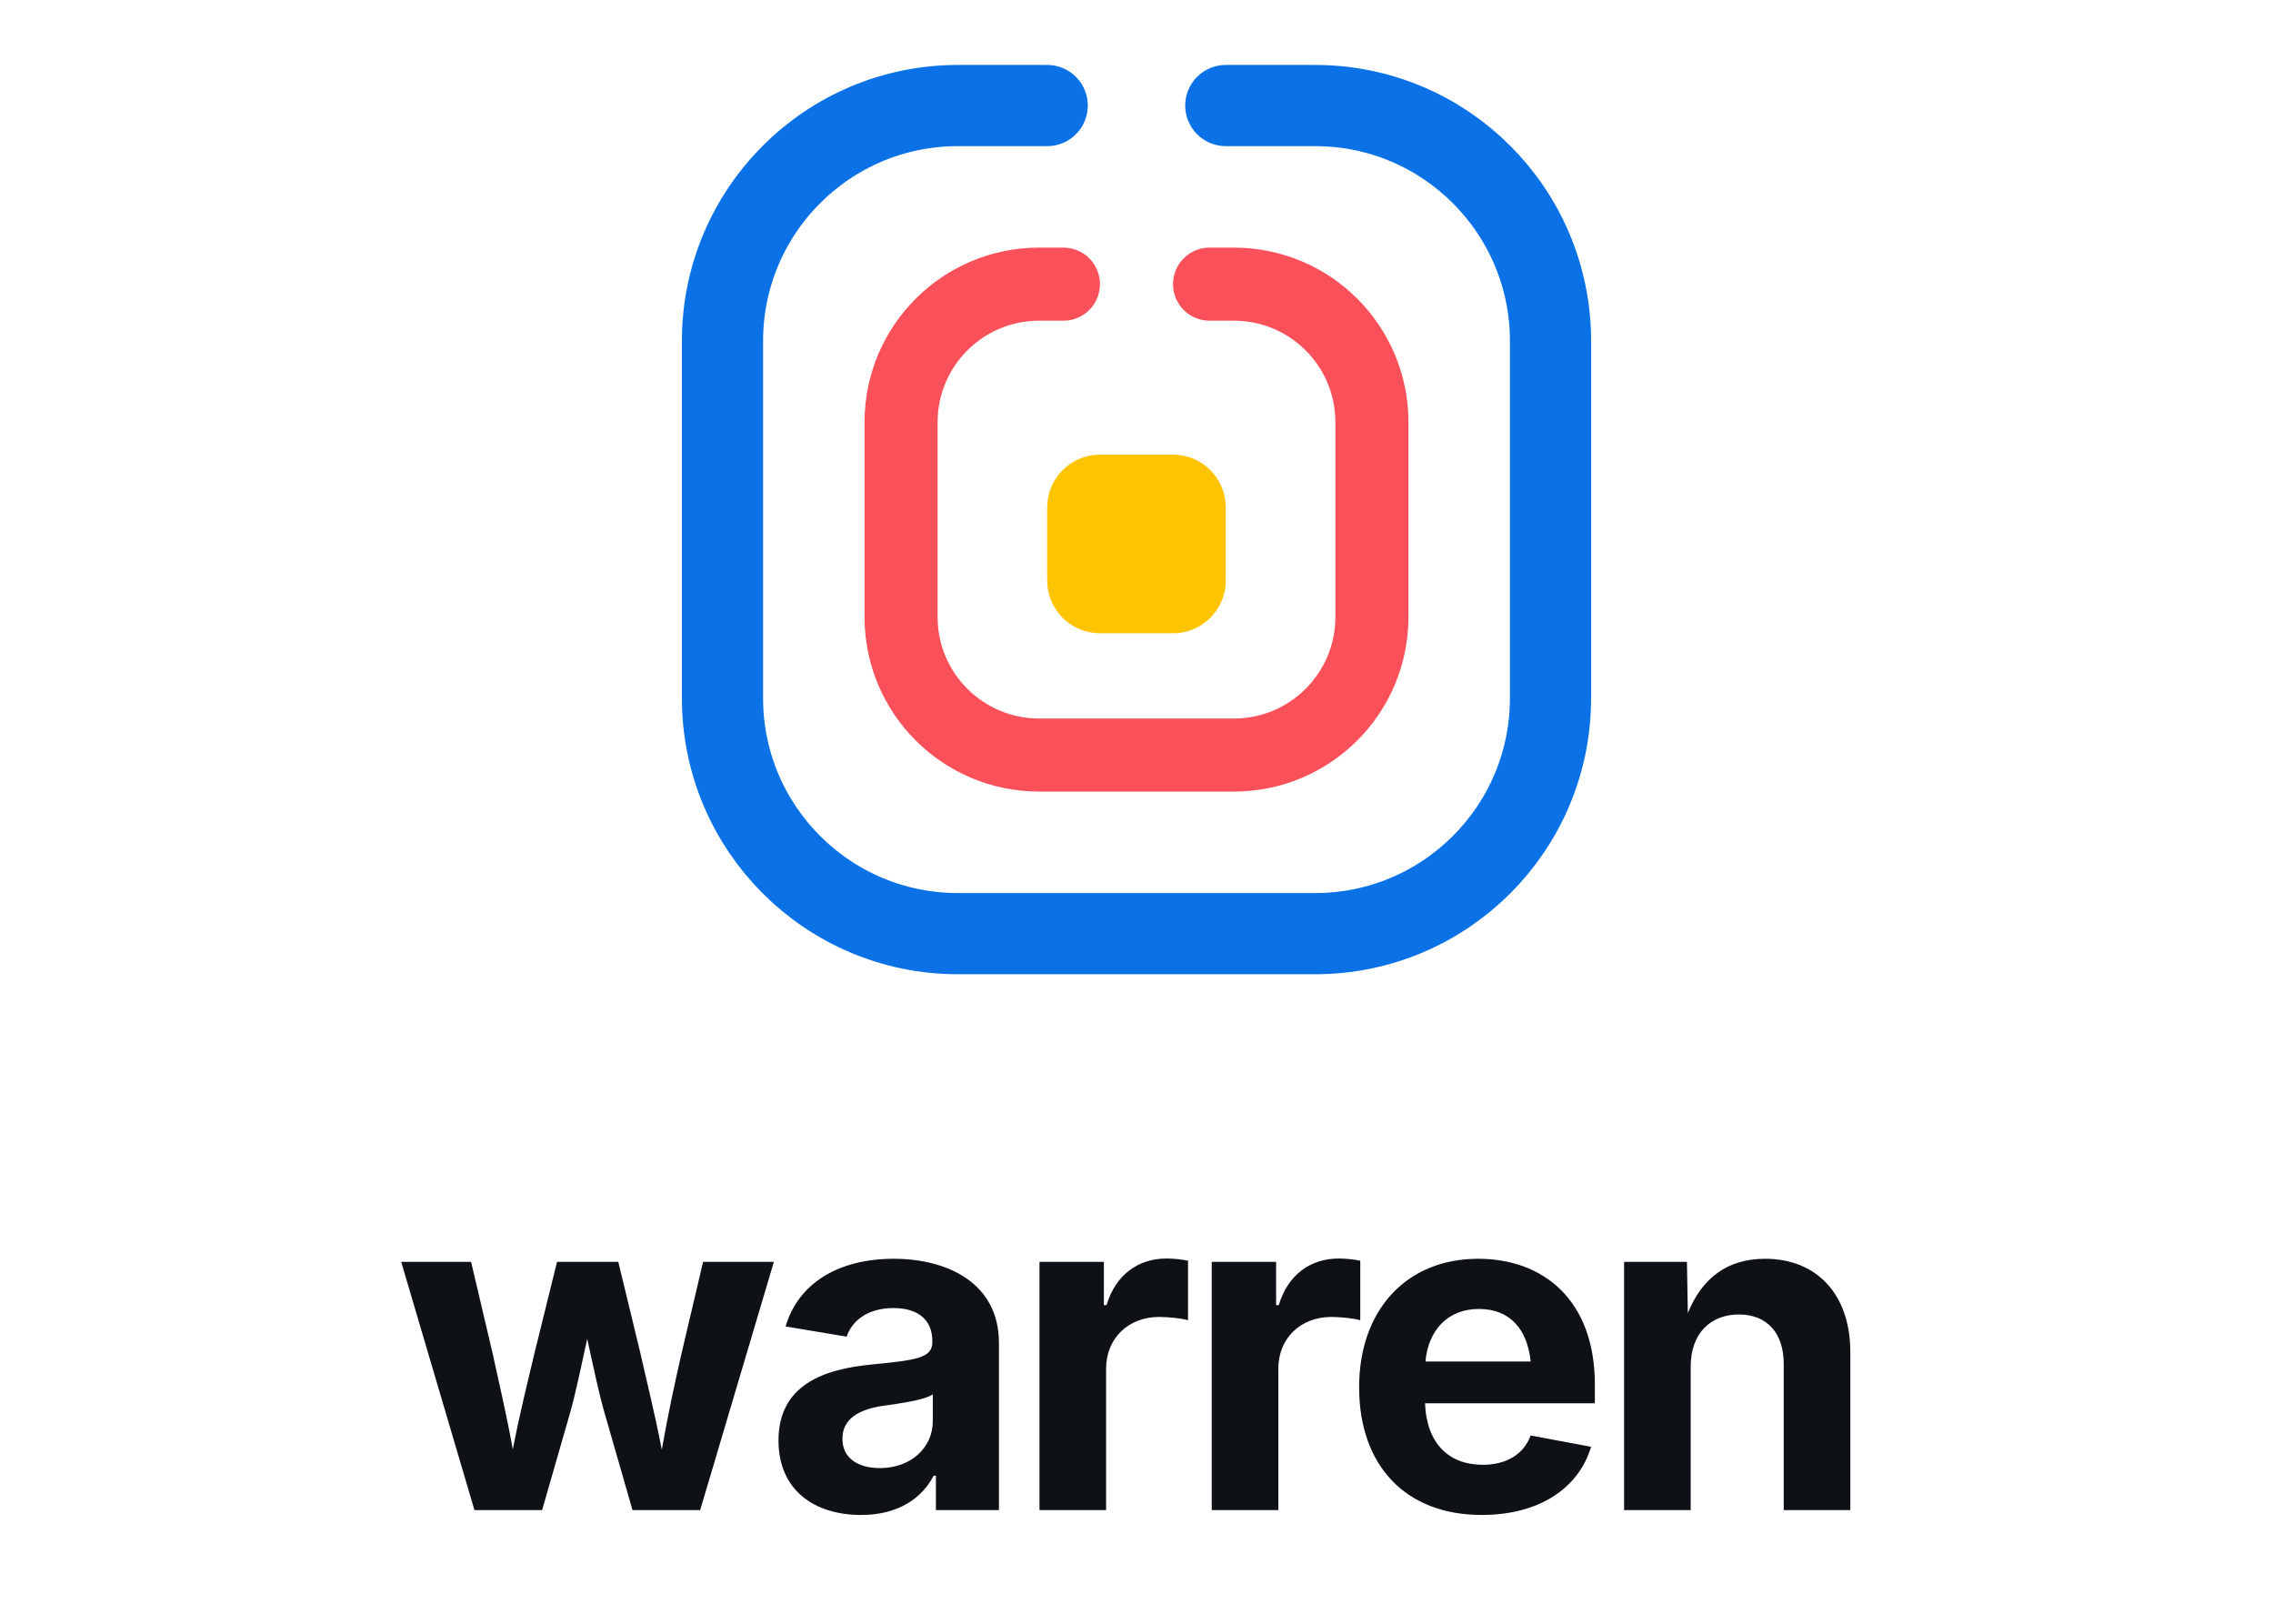
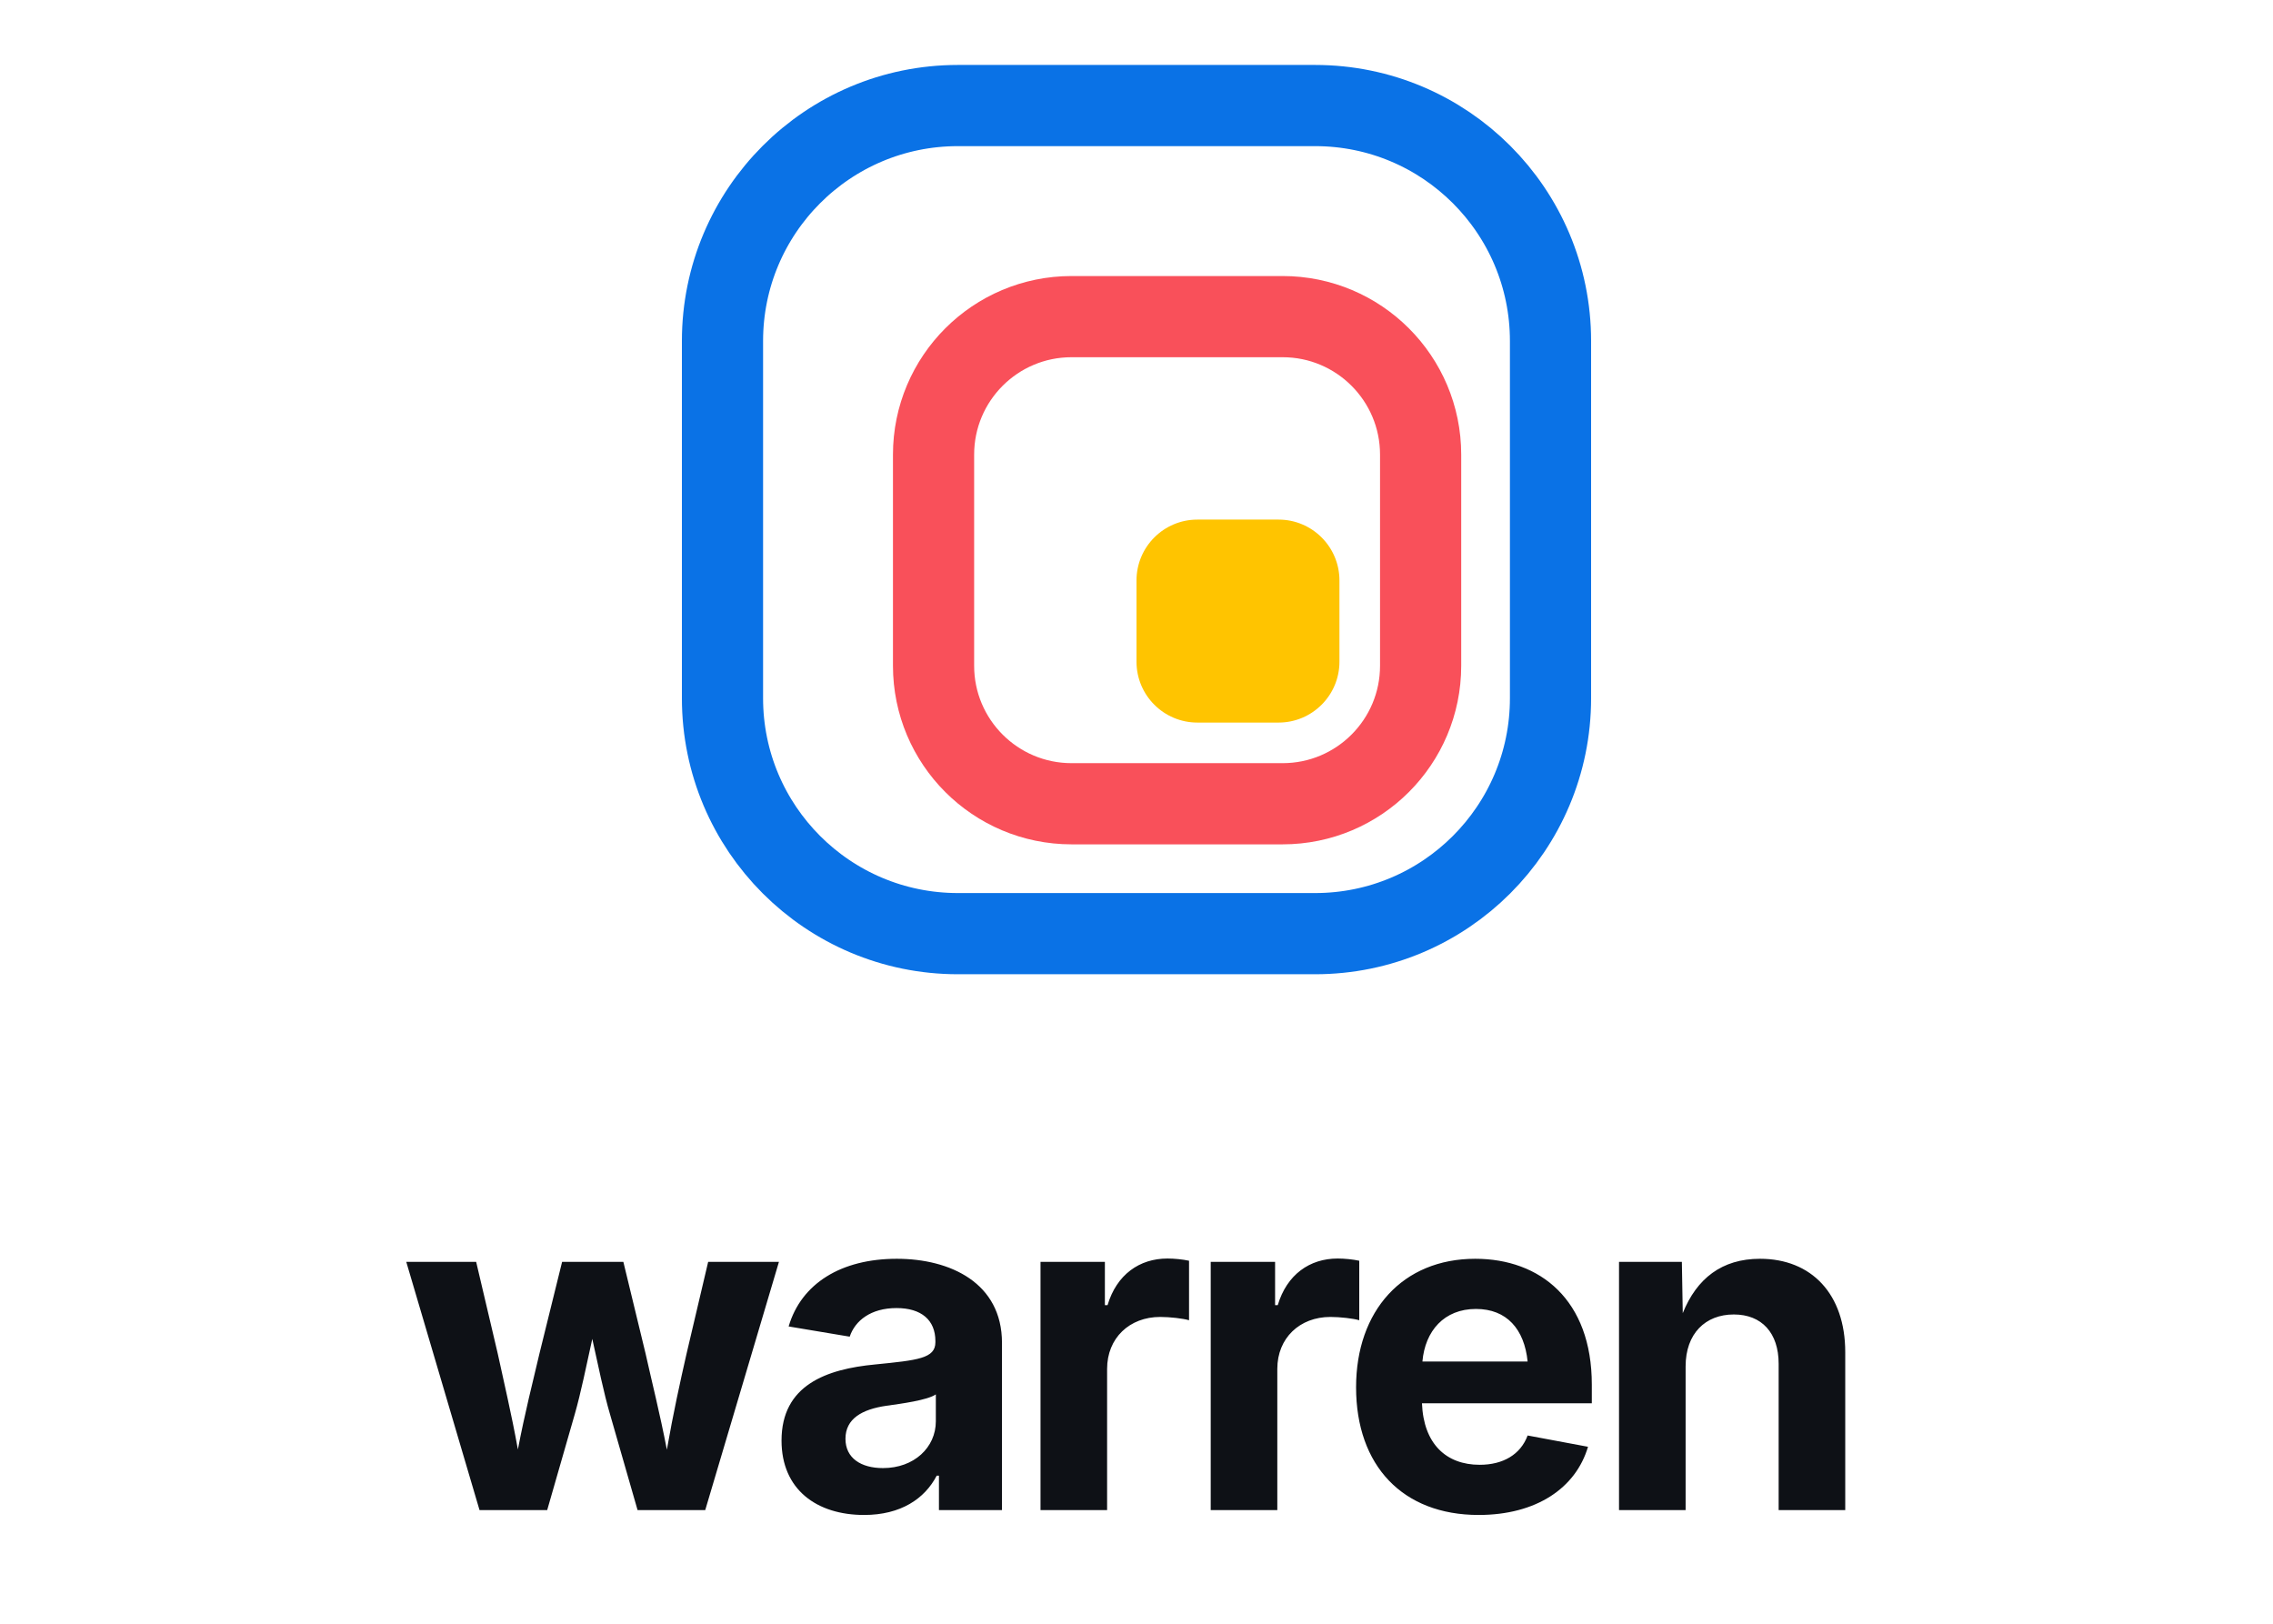
<svg xmlns="http://www.w3.org/2000/svg" viewBox="0 0 560 400" role="img" aria-label="Warren">
  <g transform="translate(152 0)">
-     <path d="M150 26H172A58 58 0 0 1 230 84V172A58 58 0 0 1 172 230H84A58 58 0 0 1 26 172V84A58 58 0 0 1 84 26H106" fill="none" stroke="#0A72E6" stroke-width="20" stroke-linecap="round" />
-     <path d="M146 70H152A34 34 0 0 1 186 104V152A34 34 0 0 1 152 186H104A34 34 0 0 1 70 152V104A34 34 0 0 1 104 70H110" fill="none" stroke="#F9505A" stroke-width="18" stroke-linecap="round" />
-     <rect x="106" y="112" width="44" height="44" rx="13" fill="#FFC400" />
+     <rect x="26" y="26" width="204" height="204" rx="58" fill="none" stroke="#0A72E6" stroke-width="20" />
+     <rect x="78" y="78" width="120" height="120" rx="34" fill="none" stroke="#F9505A" stroke-width="20" />
+     <rect x="128" y="128" width="50" height="50" rx="15" fill="#FFC400" />
  </g>
-   <text x="280" y="372" text-anchor="middle" font-family="Inter, -apple-system, sans-serif" font-weight="650" font-size="112" letter-spacing="-4" fill="#0E1116">warren</text>
+   <text x="280" y="372" text-anchor="middle" font-family="Inter, -apple-system, 'SF Pro Display', sans-serif" font-weight="650" font-size="112" letter-spacing="-4.5" fill="#0E1116">warren</text>
</svg>
